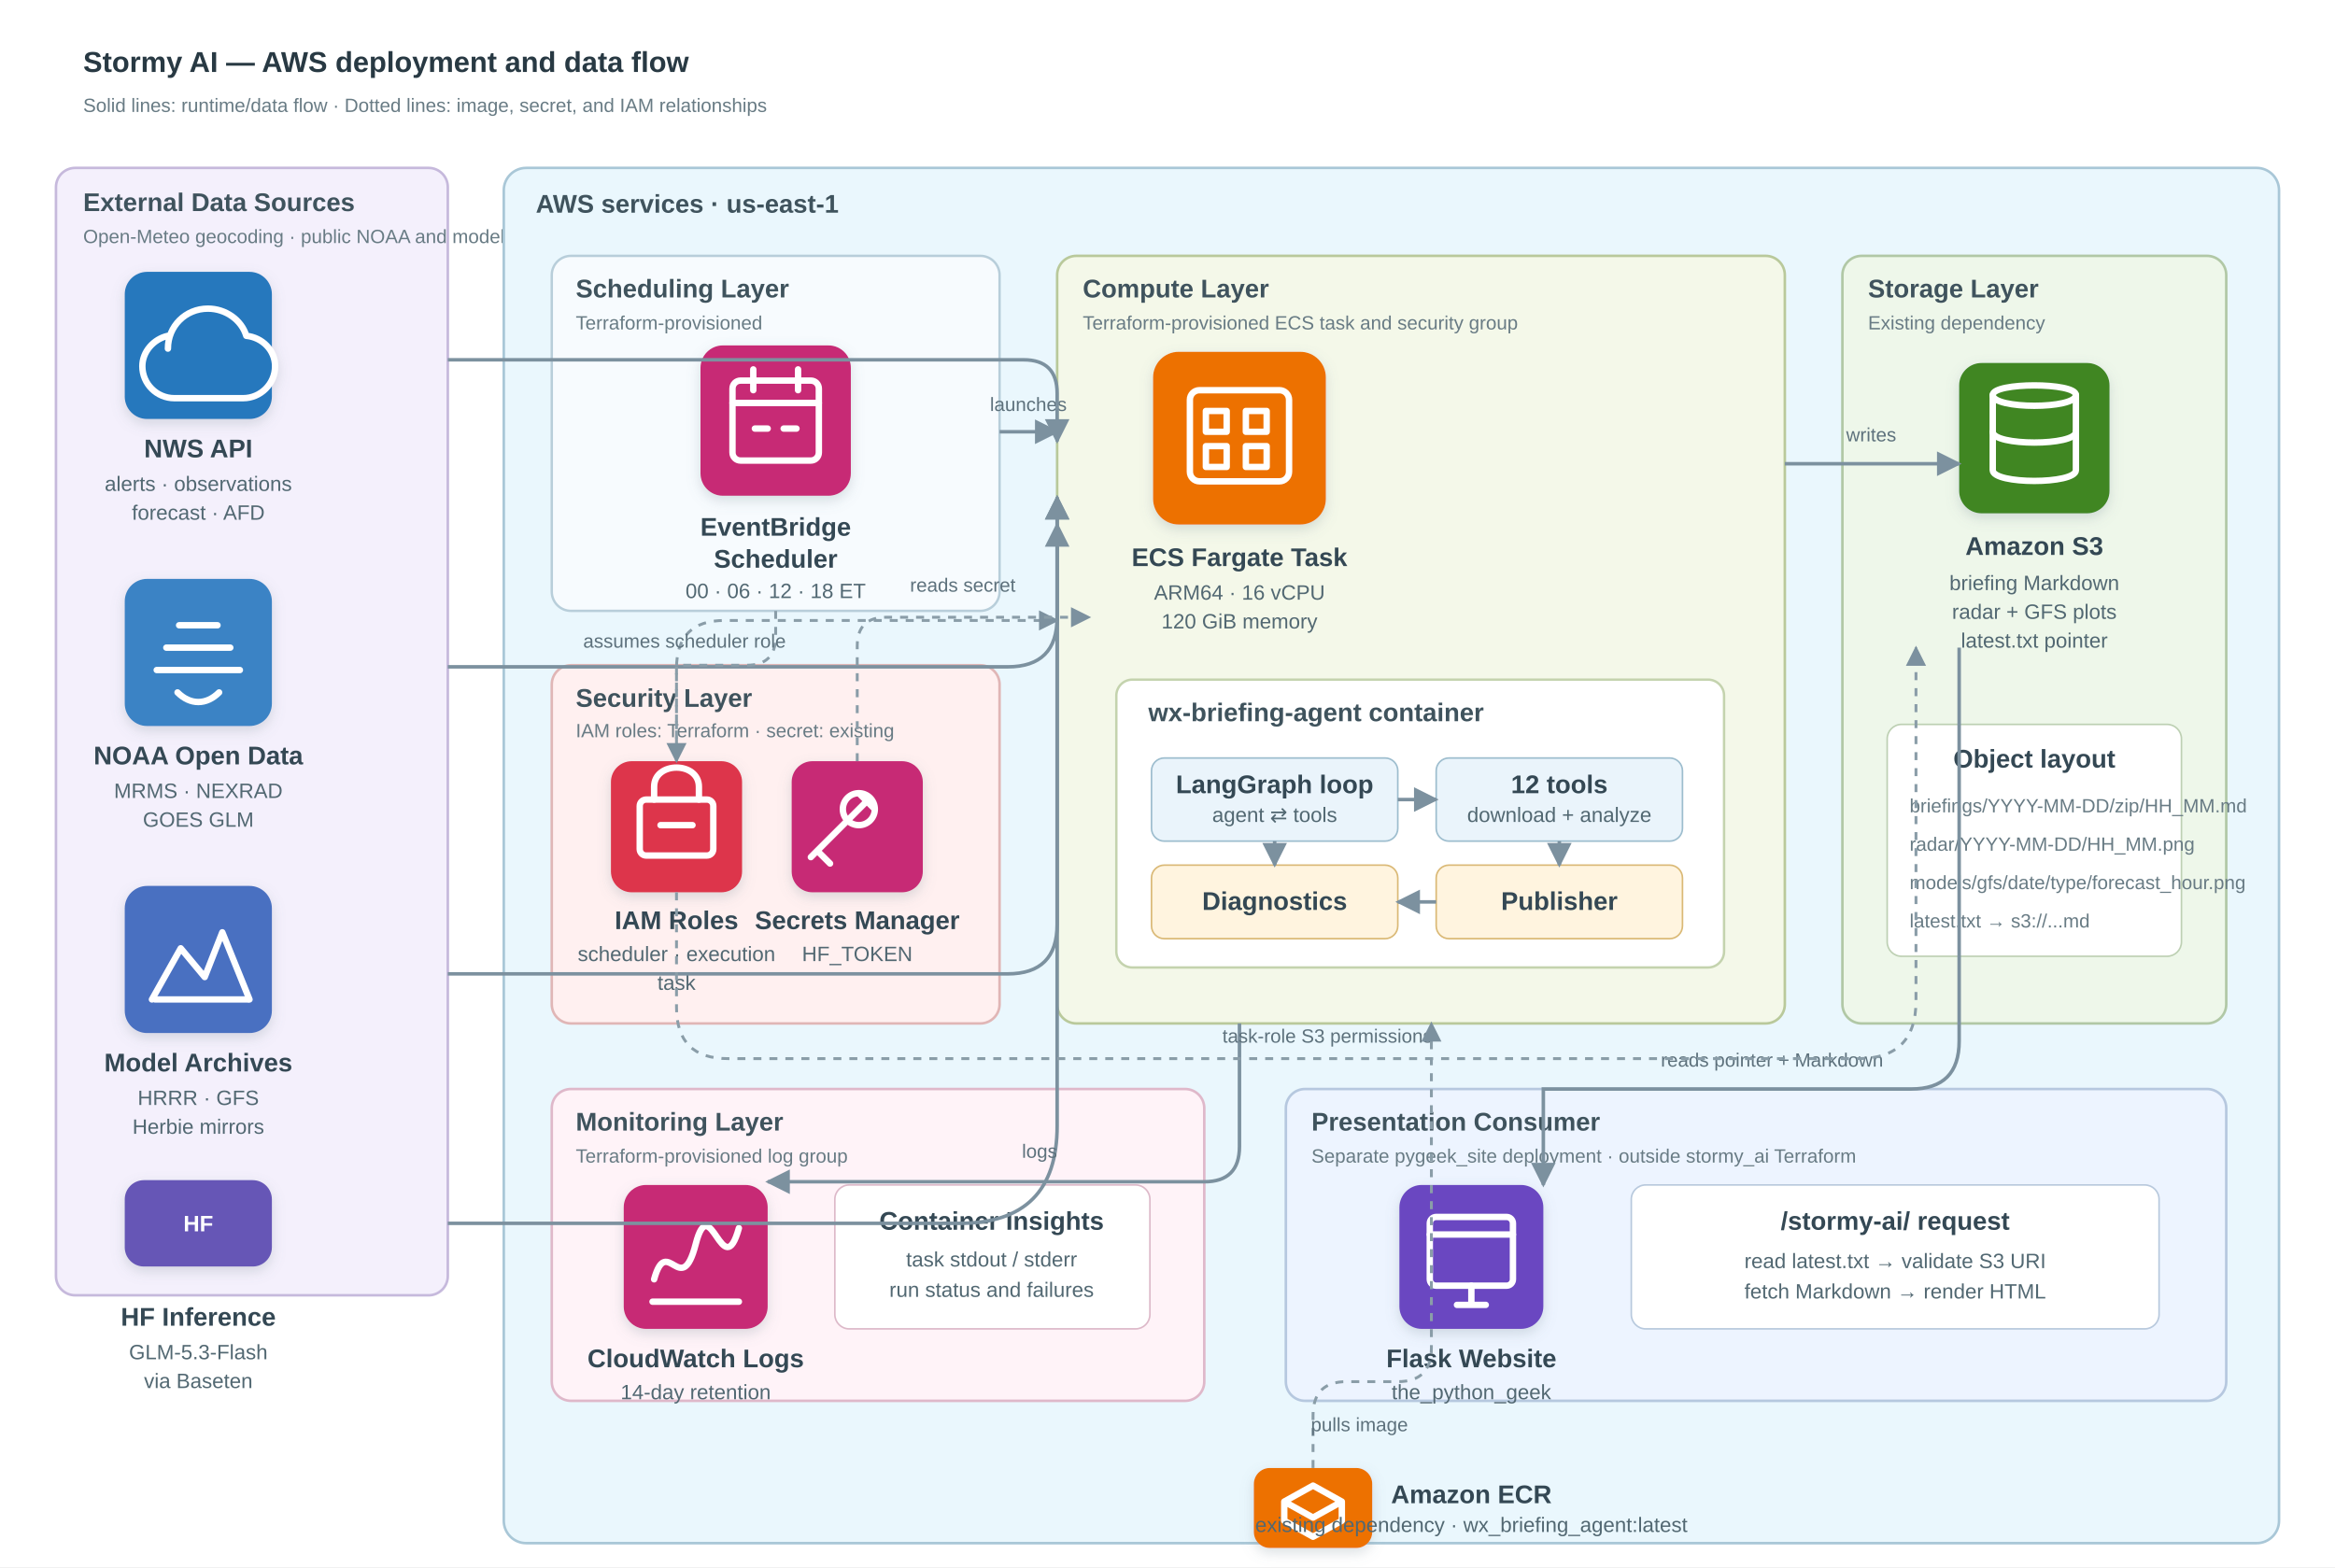
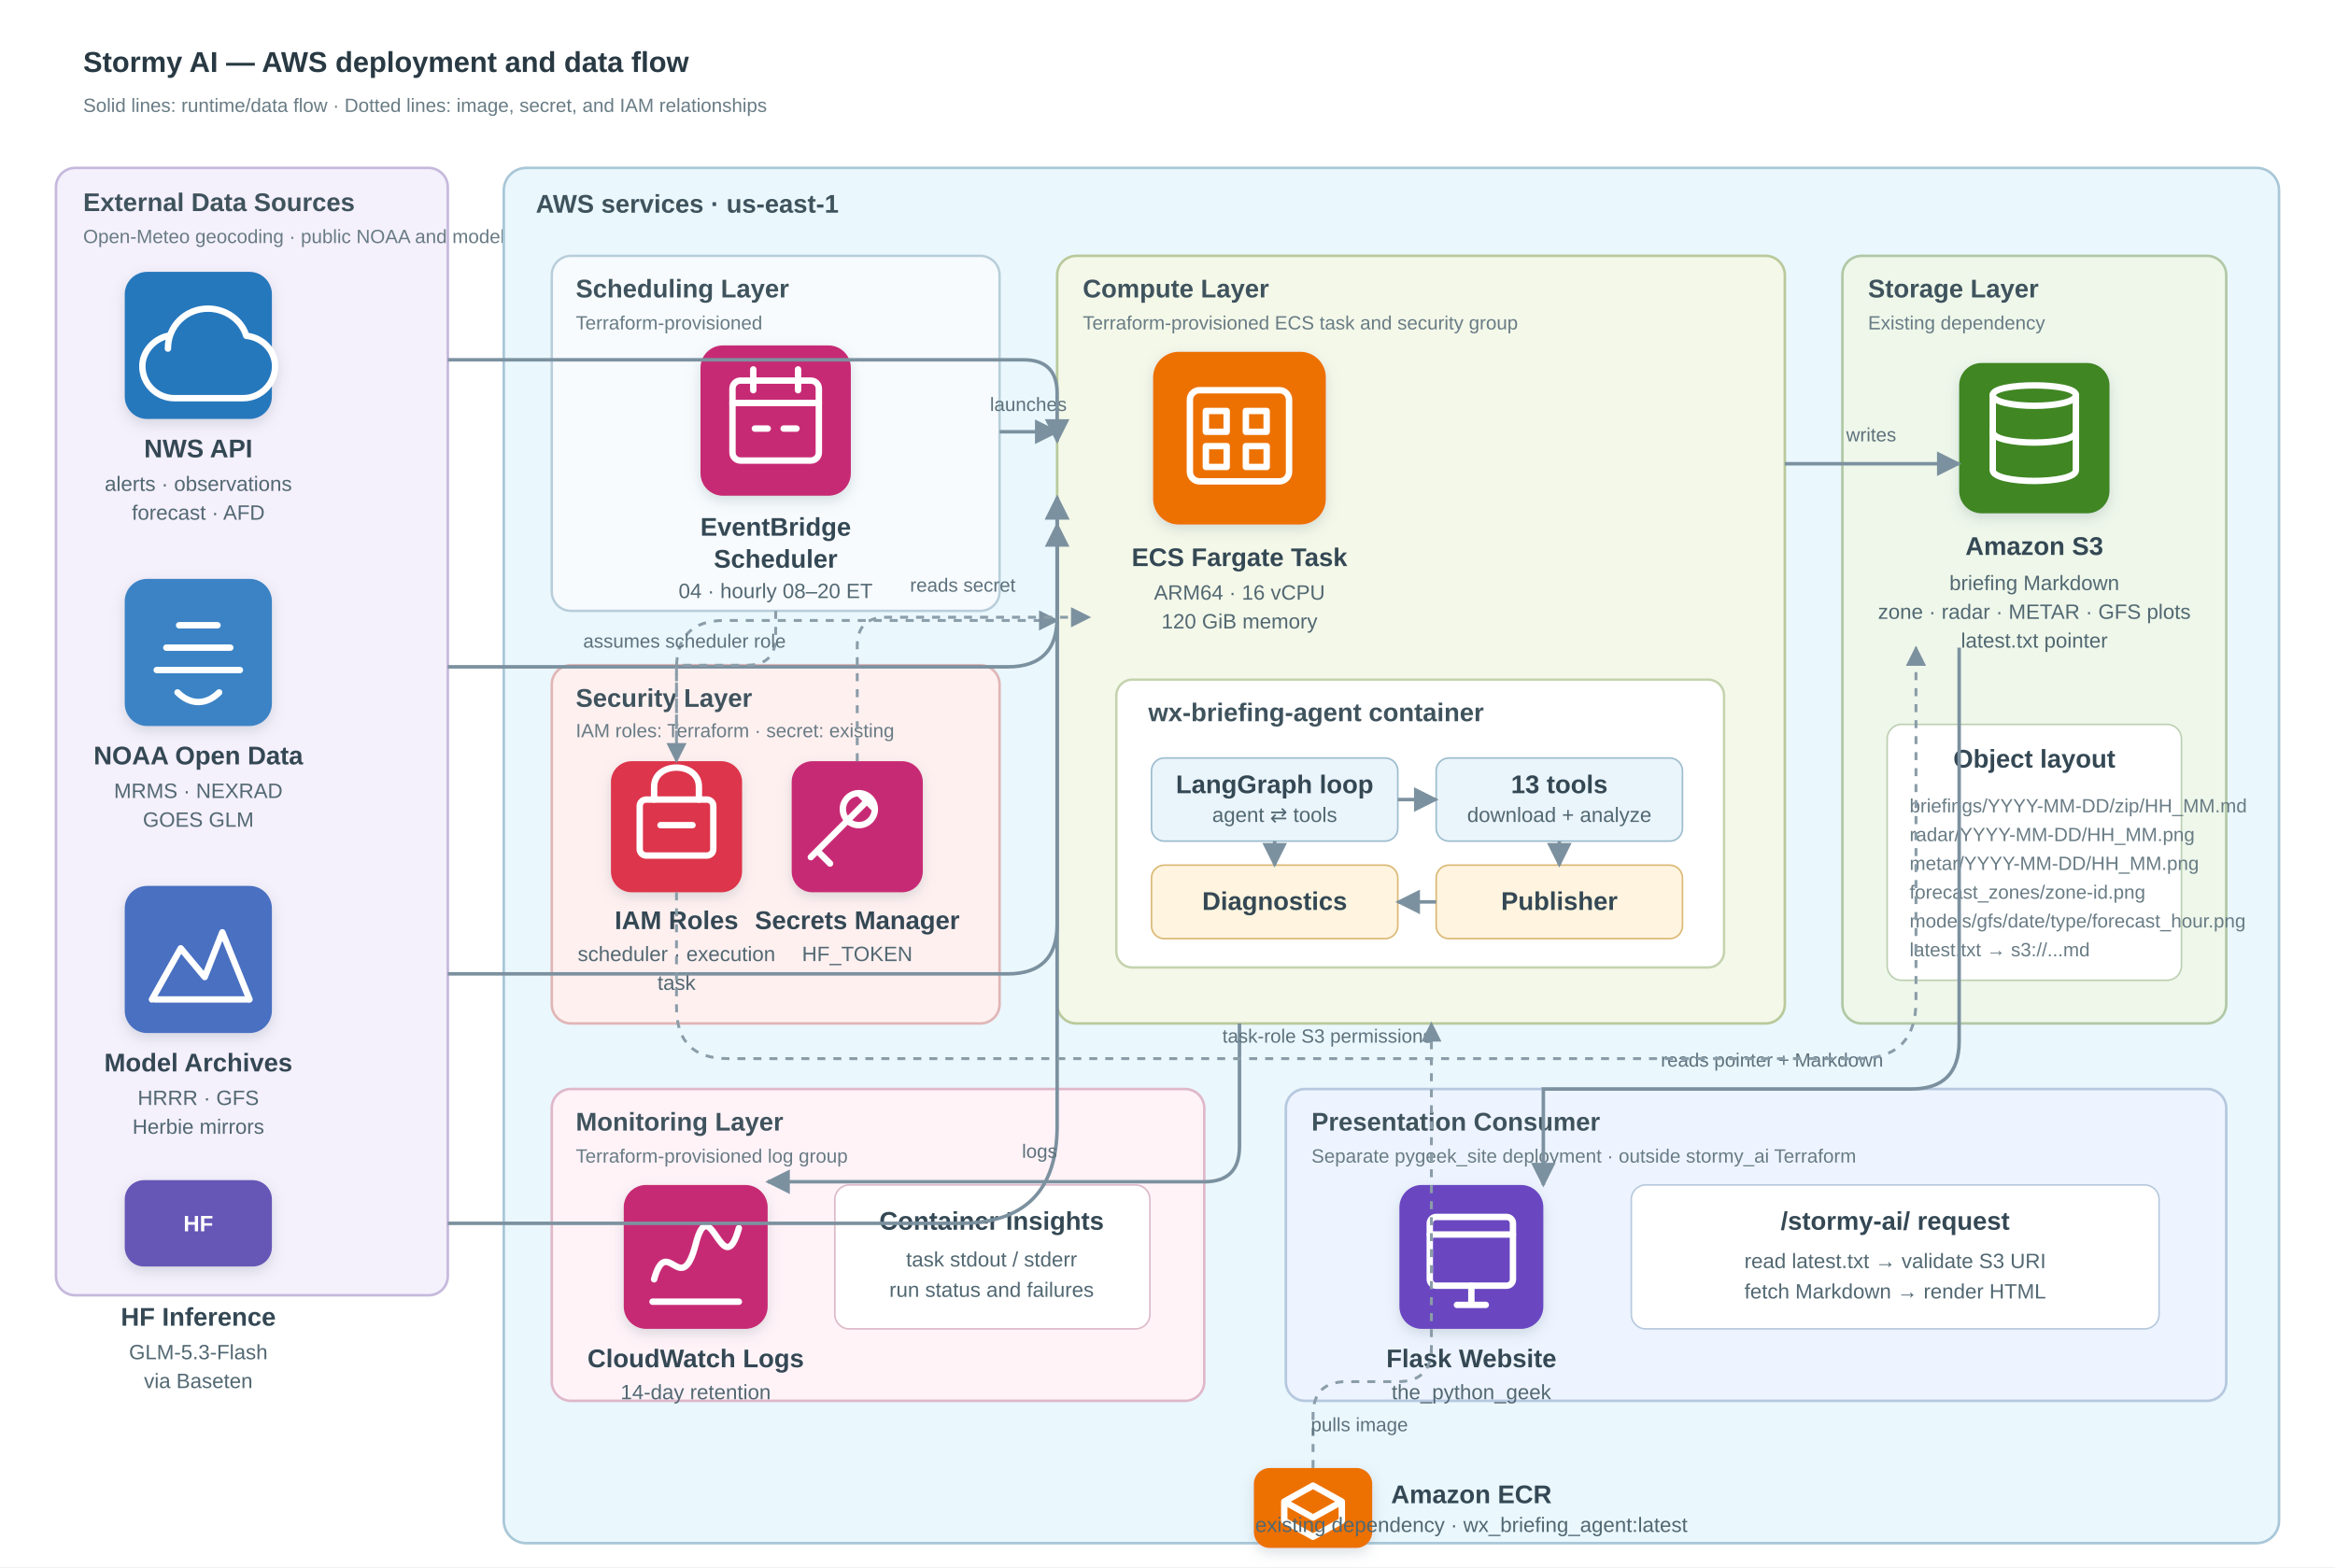
<svg xmlns="http://www.w3.org/2000/svg" viewBox="0 0 1460 980" role="img" aria-labelledby="title desc">
  <defs>
    <filter id="shadow" x="-20%" y="-20%" width="140%" height="150%">
      <feDropShadow dx="0" dy="3" stdDeviation="4" flood-color="#7b8b97" flood-opacity=".28" />
    </filter>
    <marker id="arrow" viewBox="0 0 10 10" refX="9" refY="5" markerWidth="7" markerHeight="7" orient="auto-start-reverse">
      <path d="M0 0 10 5 0 10Z" fill="#7c919f" />
    </marker>
    <style>
      .group{fill:#eaf7fd;stroke:#a9c7d7;stroke-width:1.6}.compute{fill:#f4f8e9;stroke:#b9c99b;stroke-width:1.6}.output{fill:#eef7ea;stroke:#b1c8a6;stroke-width:1.6}.security{fill:#fff0f0;stroke:#e0b6b6;stroke-width:1.6}.external{fill:#f4f0fc;stroke:#c6b9dc;stroke-width:1.6}.monitor{fill:#fff3f8;stroke:#dfb8ca;stroke-width:1.6}.title{font:700 18px Arial,sans-serif;fill:#283943}.label{font:700 16px Arial,sans-serif;fill:#344854;text-anchor:middle}.small{font:13px Arial,sans-serif;fill:#526872;text-anchor:middle}.group-label{font:700 16px Arial,sans-serif;fill:#3f535d}.line{fill:none;stroke:#7c919f;stroke-width:2.2;marker-end:url(#arrow)}.dash{fill:none;stroke:#8a9da8;stroke-width:1.8;stroke-dasharray:5 5;marker-end:url(#arrow)}.flow-label{font:12px Arial,sans-serif;fill:#5d717c;text-anchor:middle}.tile{filter:url(#shadow)}.glyph{fill:none;stroke:#fff;stroke-width:4;stroke-linecap:round;stroke-linejoin:round}.tile-text{font:700 14px Arial,sans-serif;fill:#fff;text-anchor:middle}.note{font:12px Arial,sans-serif;fill:#687b84}
    </style>
  </defs>
  <rect width="1460" height="980" fill="#fff" />
  <text x="52" y="45" class="title" font-size="24">Stormy AI — AWS deployment and data flow</text>
  <text x="52" y="70" class="note">Solid lines: runtime/data flow · Dotted lines: image, secret, and IAM relationships</text>
  <rect x="35" y="105" width="245" height="705" rx="12" class="external" />
  <text x="52" y="132" class="group-label">External Data Sources</text>
  <text x="52" y="152" class="note">Open-Meteo geocoding · public NOAA and model archives</text>
  <g class="tile">
    <rect x="78" y="170" width="92" height="92" rx="14" fill="#2878bd" />
    <path d="M105 218c0-14 11-25 25-25 11 0 21 7 24 17 10 1 18 9 18 19 0 11-9 20-20 20h-43c-11 0-20-9-20-20 0-9 7-17 16-19" class="glyph" />
  </g>
  <text x="124" y="286" class="label">NWS API</text>
  <text x="124" y="307" class="small">alerts · observations</text>
  <text x="124" y="325" class="small">forecast · AFD</text>
  <g class="tile">
    <rect x="78" y="362" width="92" height="92" rx="14" fill="#3b83c5" />
    <path d="M98 419h52M104 405h40M112 391h24" class="glyph" />
    <path d="M111 433c8 8 18 8 26 0" class="glyph" />
  </g>
  <text x="124" y="478" class="label">NOAA Open Data</text>
  <text x="124" y="499" class="small">MRMS · NEXRAD</text>
  <text x="124" y="517" class="small">GOES GLM</text>
  <g class="tile">
    <rect x="78" y="554" width="92" height="92" rx="14" fill="#496fc1" />
    <path d="M95 625l18-32 15 18 11-28 17 42" class="glyph" />
    <path d="M97 625h58" class="glyph" />
  </g>
  <text x="124" y="670" class="label">Model Archives</text>
  <text x="124" y="691" class="small">HRRR · GFS</text>
  <text x="124" y="709" class="small">Herbie mirrors</text>
  <g class="tile">
    <rect x="78" y="738" width="92" height="54" rx="12" fill="#6656b6" />
    <text x="124" y="770" class="tile-text">HF</text>
  </g>
  <text x="124" y="829" class="label">HF Inference</text>
  <text x="124" y="850" class="small">GLM-5.3-Flash</text>
  <text x="124" y="868" class="small">via Baseten</text>
  <rect x="315" y="105" width="1110" height="860" rx="14" class="group" />
  <text x="335" y="133" class="group-label">AWS services · us-east-1</text>
  <rect x="345" y="160" width="280" height="222" rx="12" fill="#f7fbfe" stroke="#b8ceda" stroke-width="1.5" />
  <text x="360" y="186" class="group-label">Scheduling Layer</text>
  <text x="360" y="206" class="note">Terraform-provisioned</text>
  <g class="tile">
    <rect x="438" y="216" width="94" height="94" rx="14" fill="#c72c74" />
    <rect x="458" y="238" width="54" height="50" rx="5" class="glyph" />
    <path d="M458 252h54M471 231v13M499 231v13M472 268h8M490 268h8" class="glyph" />
  </g>
  <text x="485" y="335" class="label">EventBridge</text>
  <text x="485" y="355" class="label">Scheduler</text>
-   <text x="485" y="374" class="small">00 · 06 · 12 · 18 ET</text>
+   <text x="485" y="374" class="small">04 · hourly 08–20 ET</text>
  <rect x="661" y="160" width="455" height="480" rx="12" class="compute" />
  <text x="677" y="186" class="group-label">Compute Layer</text>
  <text x="677" y="206" class="note">Terraform-provisioned ECS task and security group</text>
  <g class="tile">
    <rect x="721" y="220" width="108" height="108" rx="16" fill="#ed7100" />
    <rect x="744" y="244" width="62" height="57" rx="6" class="glyph" />
    <path d="M754 257h13v13h-13zM779 257h13v13h-13zM754 279h13v13h-13zM779 279h13v13h-13z" class="glyph" />
  </g>
  <text x="775" y="354" class="label">ECS Fargate Task</text>
  <text x="775" y="375" class="small">ARM64 · 16 vCPU</text>
  <text x="775" y="393" class="small">120 GiB memory</text>
  <rect x="698" y="425" width="380" height="180" rx="10" fill="#fff" stroke="#c4d3ae" stroke-width="1.5" />
  <text x="718" y="451" class="group-label">wx-briefing-agent container</text>
  <rect x="720" y="474" width="154" height="52" rx="8" fill="#eaf4fb" stroke="#9dbdce" />
  <text x="797" y="496" class="label" font-size="14">LangGraph loop</text>
  <text x="797" y="514" class="small">agent ⇄ tools</text>
  <rect x="898" y="474" width="154" height="52" rx="8" fill="#eaf4fb" stroke="#9dbdce" />
-   <text x="975" y="496" class="label" font-size="14">12 tools</text>
+   <text x="975" y="496" class="label" font-size="14">13 tools</text>
  <text x="975" y="514" class="small">download + analyze</text>
  <rect x="720" y="541" width="154" height="46" rx="8" fill="#fff4df" stroke="#dab976" />
  <text x="797" y="569" class="label" font-size="14">Diagnostics</text>
  <rect x="898" y="541" width="154" height="46" rx="8" fill="#fff4df" stroke="#dab976" />
  <text x="975" y="569" class="label" font-size="14">Publisher</text>
  <path d="M874 500h24" class="line" />
  <path d="M975 526v15" class="line" />
  <path d="M898 564h-24" class="line" />
  <path d="M797 526v15" class="line" />
  <rect x="1152" y="160" width="240" height="480" rx="12" class="output" />
  <text x="1168" y="186" class="group-label">Storage Layer</text>
  <text x="1168" y="206" class="note">Existing dependency</text>
  <g class="tile">
    <rect x="1225" y="227" width="94" height="94" rx="14" fill="#3f8624" />
    <path d="M1246 247c0-8 52-8 52 0v47c0 9-52 9-52 0z" class="glyph" />
    <path d="M1246 247c0 9 52 9 52 0M1246 270c0 9 52 9 52 0" class="glyph" />
  </g>
  <text x="1272" y="347" class="label">Amazon S3</text>
  <text x="1272" y="369" class="small">briefing Markdown</text>
-   <text x="1272" y="387" class="small">radar + GFS plots</text>
+   <text x="1272" y="387" class="small">zone · radar · METAR · GFS plots</text>
  <text x="1272" y="405" class="small">latest.txt pointer</text>
-   <rect x="1180" y="453" width="184" height="145" rx="9" fill="#fff" stroke="#bdd0b3" />
+   <rect x="1180" y="453" width="184" height="160" rx="9" fill="#fff" stroke="#bdd0b3" />
  <text x="1272" y="480" class="label" font-size="14">Object layout</text>
  <text x="1194" y="508" class="note">briefings/YYYY-MM-DD/zip/HH_MM.md</text>
-   <text x="1194" y="532" class="note">radar/YYYY-MM-DD/HH_MM.png</text>
-   <text x="1194" y="556" class="note">models/gfs/date/type/forecast_hour.png</text>
-   <text x="1194" y="580" class="note">latest.txt → s3://...md</text>
+   <text x="1194" y="526" class="note">radar/YYYY-MM-DD/HH_MM.png</text>
+   <text x="1194" y="544" class="note">metar/YYYY-MM-DD/HH_MM.png</text>
+   <text x="1194" y="562" class="note">forecast_zones/zone-id.png</text>
+   <text x="1194" y="580" class="note">models/gfs/date/type/forecast_hour.png</text>
+   <text x="1194" y="598" class="note">latest.txt → s3://...md</text>
  <rect x="345" y="416" width="280" height="224" rx="12" class="security" />
  <text x="360" y="442" class="group-label">Security Layer</text>
  <text x="360" y="461" class="note">IAM roles: Terraform · secret: existing</text>
  <g class="tile">
    <rect x="382" y="476" width="82" height="82" rx="13" fill="#dd344c" />
    <rect x="400" y="500" width="46" height="35" rx="4" class="glyph" />
    <path d="M409 500v-8c0-16 28-16 28 0v8M413 516h20" class="glyph" />
  </g>
  <text x="423" y="581" class="label">IAM Roles</text>
  <text x="423" y="601" class="small">scheduler · execution</text>
  <text x="423" y="619" class="small">task</text>
  <g class="tile">
    <rect x="495" y="476" width="82" height="82" rx="13" fill="#c72c74" />
    <path d="M517 526l25-25M538 497l8 8M511 532l8 8M517 526l-10 10" class="glyph" />
    <circle cx="537" cy="506" r="10" class="glyph" />
  </g>
  <text x="536" y="581" class="label">Secrets Manager</text>
  <text x="536" y="601" class="small">HF_TOKEN</text>
  <rect x="345" y="681" width="408" height="195" rx="12" class="monitor" />
  <text x="360" y="707" class="group-label">Monitoring Layer</text>
  <text x="360" y="727" class="note">Terraform-provisioned log group</text>
  <g class="tile">
    <rect x="390" y="741" width="90" height="90" rx="14" fill="#c72c74" />
    <path d="M409 800c8-29 17 13 26-22s17 26 27-10" class="glyph" />
    <path d="M408 814h54" class="glyph" />
  </g>
  <text x="435" y="855" class="label">CloudWatch Logs</text>
  <text x="435" y="875" class="small">14-day retention</text>
  <rect x="522" y="741" width="197" height="90" rx="9" fill="#fff" stroke="#ddb9c9" />
  <text x="620" y="769" class="label" font-size="14">Container Insights</text>
  <text x="620" y="792" class="small">task stdout / stderr</text>
  <text x="620" y="811" class="small">run status and failures</text>
  <rect x="804" y="681" width="588" height="195" rx="12" fill="#edf4ff" stroke="#b6c8df" stroke-width="1.6" />
  <text x="820" y="707" class="group-label">Presentation Consumer</text>
  <text x="820" y="727" class="note">Separate pygeek_site deployment · outside stormy_ai Terraform</text>
  <g class="tile">
    <rect x="875" y="741" width="90" height="90" rx="14" fill="#6b46c1" />
    <rect x="894" y="761" width="52" height="43" rx="4" class="glyph" />
    <path d="M894 772h52M911 816h18M920 804v12" class="glyph" />
  </g>
  <text x="920" y="855" class="label">Flask Website</text>
  <text x="920" y="875" class="small">the_python_geek</text>
  <rect x="1020" y="741" width="330" height="90" rx="9" fill="#fff" stroke="#b8c9dd" />
  <text x="1185" y="769" class="label" font-size="14">/stormy-ai/ request</text>
  <text x="1185" y="793" class="small">read latest.txt → validate S3 URI</text>
  <text x="1185" y="812" class="small">fetch Markdown → render HTML</text>
  <path d="M625 270h36" class="line" />
  <text x="643" y="257" class="flow-label">launches</text>
  <path d="M280 225h360q21 0 21 21v30" class="line" />
  <path d="M280 417h350q31 0 31-31v-75" class="line" />
  <path d="M280 609h350q31 0 31-31v-267" class="line" />
  <path d="M280 765h320q61 0 61-61V328" class="line" />
  <path d="M1116 290h109" class="line" />
  <text x="1170" y="276" class="flow-label">writes</text>
  <path d="M775 640v77q0 22-22 22h-273" class="line" />
  <text x="650" y="724" class="flow-label">logs</text>
  <path d="M1225 405v246q0 30-30 30H965v60" class="line" />
  <text x="1108" y="667" class="flow-label">reads pointer + Markdown</text>
  <path d="M423 476V418q0-30 30-30h208" class="dash" />
  <path d="M485 382v16q0 18-18 18h-44v60" class="dash" />
  <text x="428" y="405" class="flow-label">assumes scheduler role</text>
  <path d="M536 476V404q0-18 18-18h127" class="dash" />
  <text x="602" y="370" class="flow-label">reads secret</text>
  <path d="M423 558v72q0 32 32 32h707q36 0 36-36V405" class="dash" />
  <text x="830" y="652" class="flow-label">task-role S3 permissions</text>
  <g class="tile">
    <rect x="784" y="918" width="74" height="50" rx="10" fill="#ed7100" />
    <path d="M803 939l18-10 18 10-18 10zM803 939v12l18 10 18-10v-12" class="glyph" stroke-width="3" />
  </g>
  <text x="920" y="940" class="label" text-anchor="start">Amazon ECR</text>
  <text x="920" y="958" class="small" text-anchor="start">existing dependency · wx_briefing_agent:latest</text>
  <path d="M821 918V885q0-21 21-21h32q21 0 21-21V640" class="dash" />
  <text x="850" y="895" class="flow-label">pulls image</text>
</svg>
